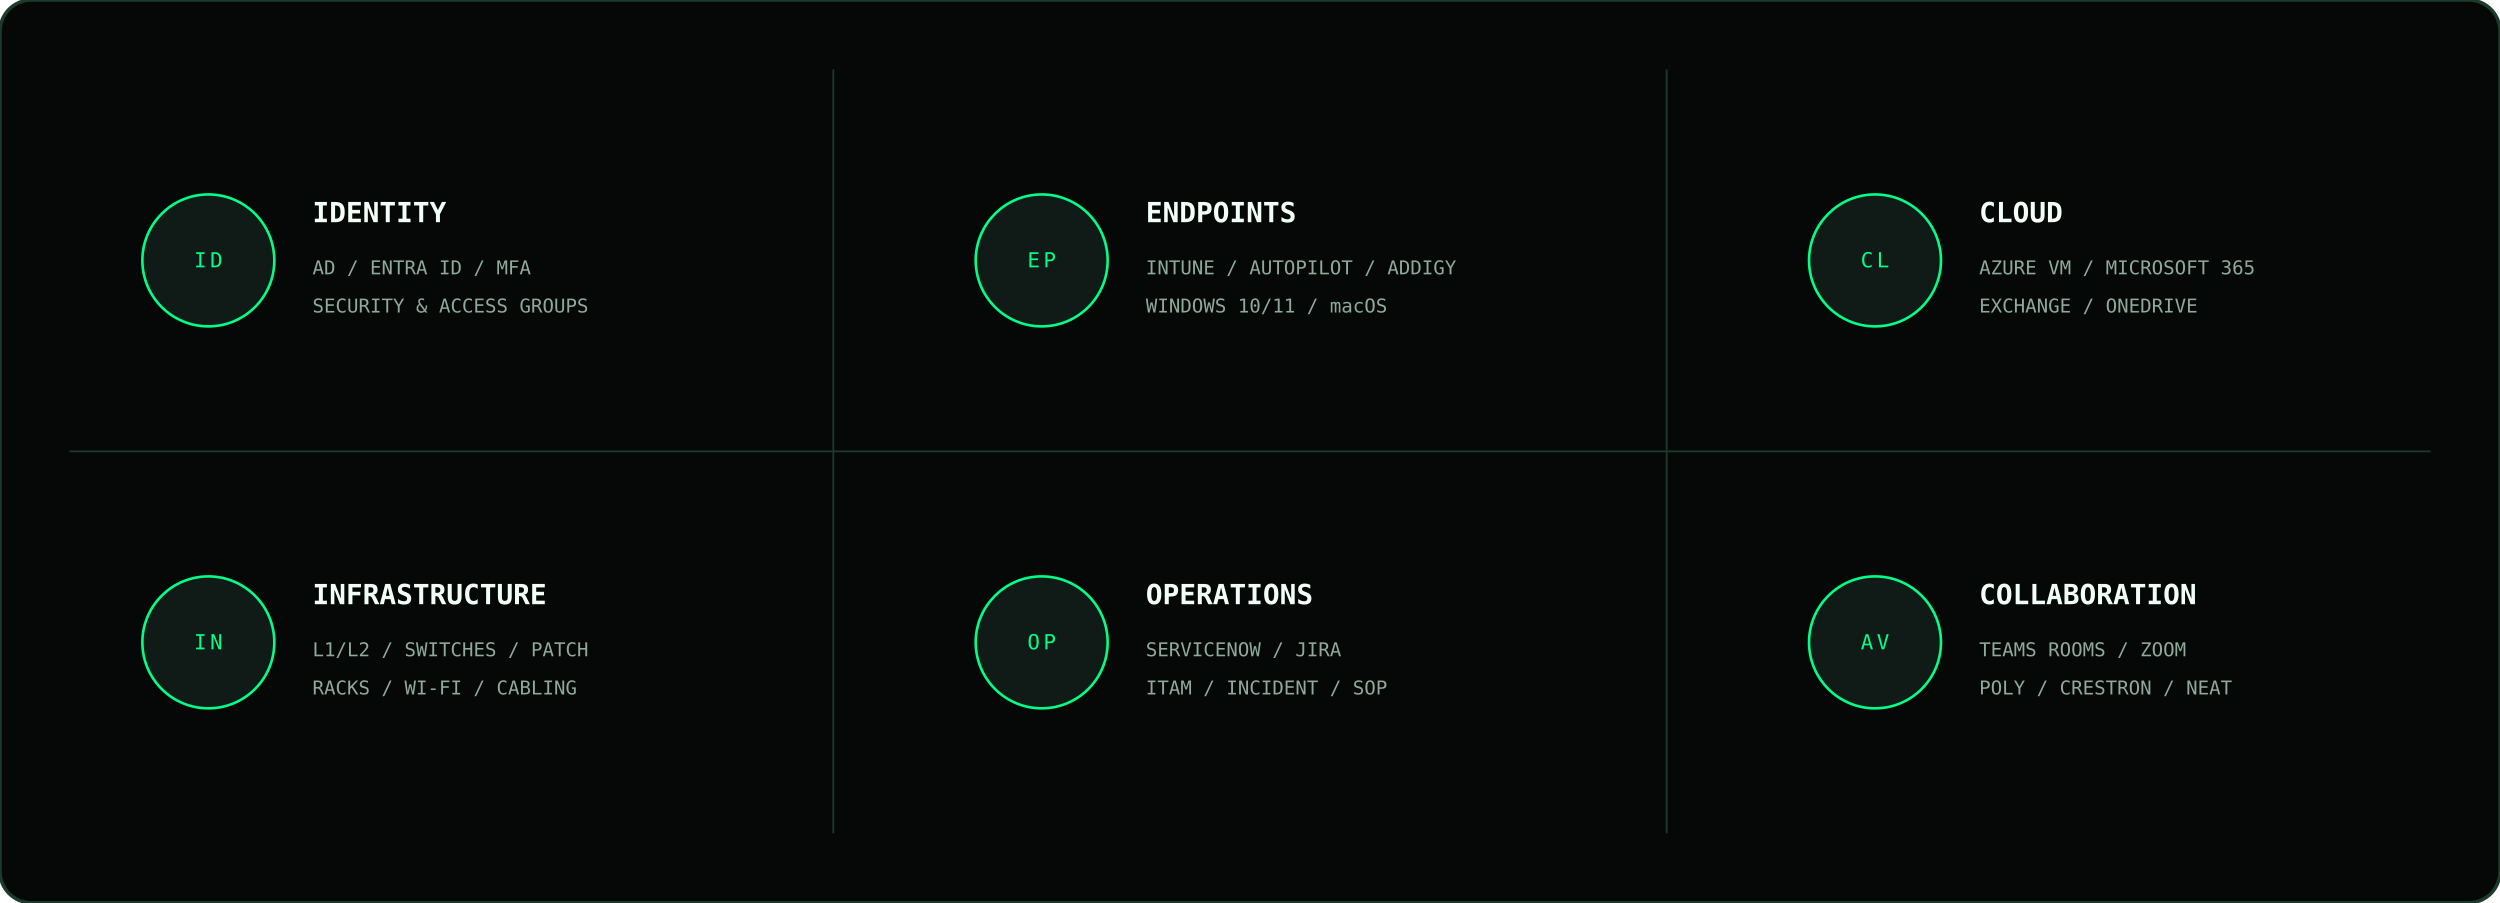
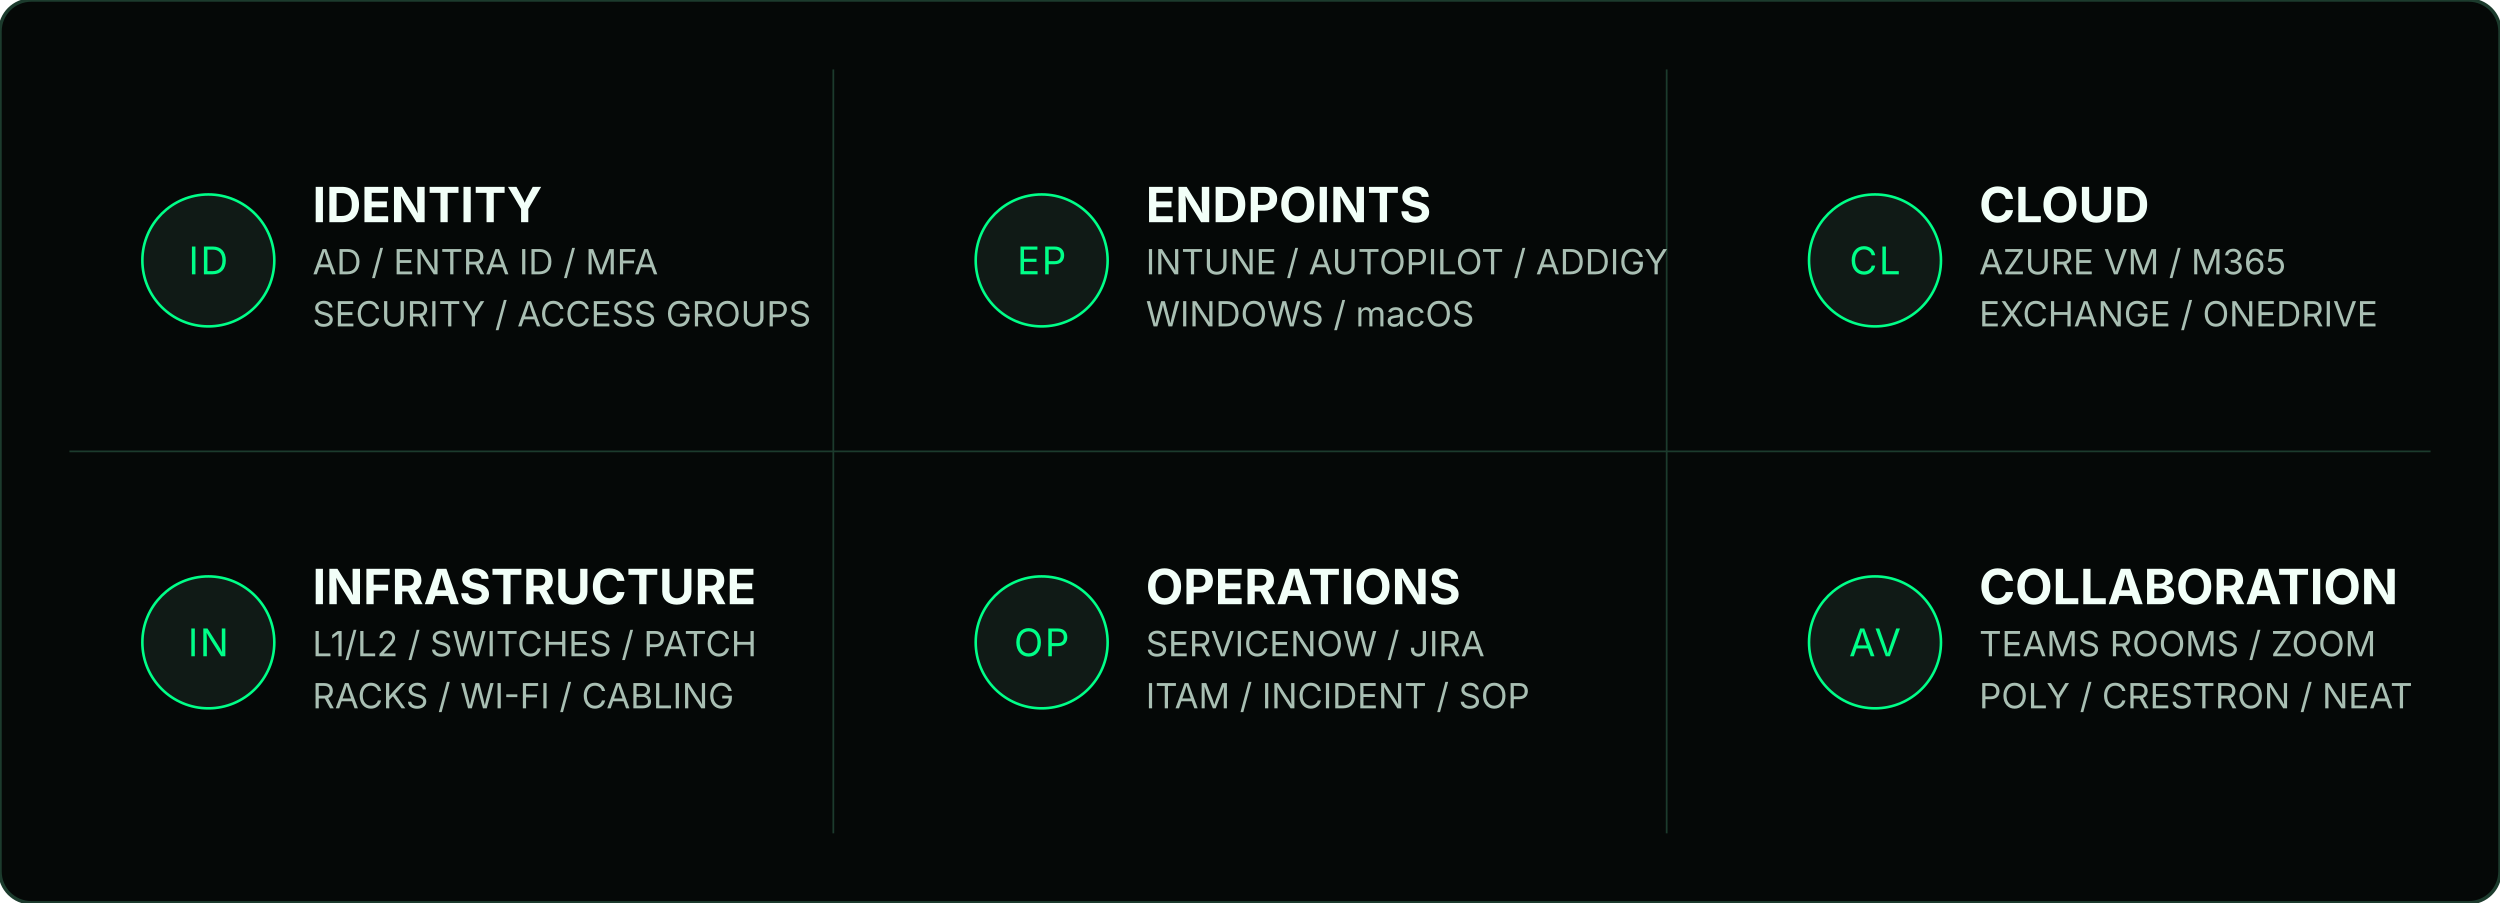
<svg xmlns="http://www.w3.org/2000/svg" width="1440" height="520" viewBox="0 0 1440 520" role="img" aria-labelledby="title">
  <rect width="1440" height="520" rx="18" fill="#050807" stroke="#1C3B2D" stroke-width="2" />
  <g stroke="#1C3B2D" stroke-width="1">
    <line x1="480" y1="40" x2="480" y2="480" />
    <line x1="960" y1="40" x2="960" y2="480" />
    <line x1="40" y1="260" x2="1400" y2="260" />
  </g>
  <g fill="#101A16" stroke="#00FF88" stroke-width="1.5">
    <circle cx="120" cy="150" r="38" />
    <circle cx="600" cy="150" r="38" />
    <circle cx="1080" cy="150" r="38" />
    <circle cx="120" cy="370" r="38" />
    <circle cx="600" cy="370" r="38" />
    <circle cx="1080" cy="370" r="38" />
  </g>
-   <g font-family="ui-monospace, monospace" text-anchor="middle" fill="#00FF88" font-size="12" letter-spacing="2">
-     <text x="120" y="154">ID</text>
-     <text x="600" y="154">EP</text>
-     <text x="1080" y="154">CL</text>
-     <text x="120" y="374">IN</text>
-     <text x="600" y="374">OP</text>
-     <text x="1080" y="374">AV</text>
+   <g font-family="Inter, Segoe UI, Arial, sans-serif" text-anchor="middle" fill="#00FF88" font-size="22" letter-spacing="1">
+     <text x="120" y="158">ID</text>
+     <text x="600" y="158">EP</text>
+     <text x="1080" y="158">CL</text>
+     <text x="120" y="378">IN</text>
+     <text x="600" y="378">OP</text>
+     <text x="1080" y="378">AV</text>
  </g>
-   <g font-family="ui-monospace, monospace">
-     <g fill="#F2FFF8" font-size="16" font-weight="700">
+   <g font-family="Inter, Segoe UI, Arial, sans-serif">
+     <g fill="#F2FFF8" font-size="28" font-weight="700">
      <text x="180" y="128">IDENTITY</text>
      <text x="660" y="128">ENDPOINTS</text>
      <text x="1140" y="128">CLOUD</text>
      <text x="180" y="348">INFRASTRUCTURE</text>
      <text x="660" y="348">OPERATIONS</text>
      <text x="1140" y="348">COLLABORATION</text>
    </g>
-     <g fill="#8FA99B" font-size="11">
+     <g fill="#A9BFB3" font-size="20">
      <text x="180" y="158">AD / ENTRA ID / MFA</text>
-       <text x="180" y="180">SECURITY &amp; ACCESS GROUPS</text>
+       <text x="180" y="188">SECURITY / ACCESS GROUPS</text>
      <text x="660" y="158">INTUNE / AUTOPILOT / ADDIGY</text>
-       <text x="660" y="180">WINDOWS 10/11 / macOS</text>
-       <text x="1140" y="158">AZURE VM / MICROSOFT 365</text>
-       <text x="1140" y="180">EXCHANGE / ONEDRIVE</text>
+       <text x="660" y="188">WINDOWS / macOS</text>
+       <text x="1140" y="158">AZURE VM / M365</text>
+       <text x="1140" y="188">EXCHANGE / ONEDRIVE</text>
      <text x="180" y="378">L1/L2 / SWITCHES / PATCH</text>
-       <text x="180" y="400">RACKS / WI-FI / CABLING</text>
+       <text x="180" y="408">RACKS / WI-FI / CABLING</text>
      <text x="660" y="378">SERVICENOW / JIRA</text>
-       <text x="660" y="400">ITAM / INCIDENT / SOP</text>
+       <text x="660" y="408">ITAM / INCIDENT / SOP</text>
      <text x="1140" y="378">TEAMS ROOMS / ZOOM</text>
-       <text x="1140" y="400">POLY / CRESTRON / NEAT</text>
+       <text x="1140" y="408">POLY / CRESTRON / NEAT</text>
    </g>
  </g>
</svg>
